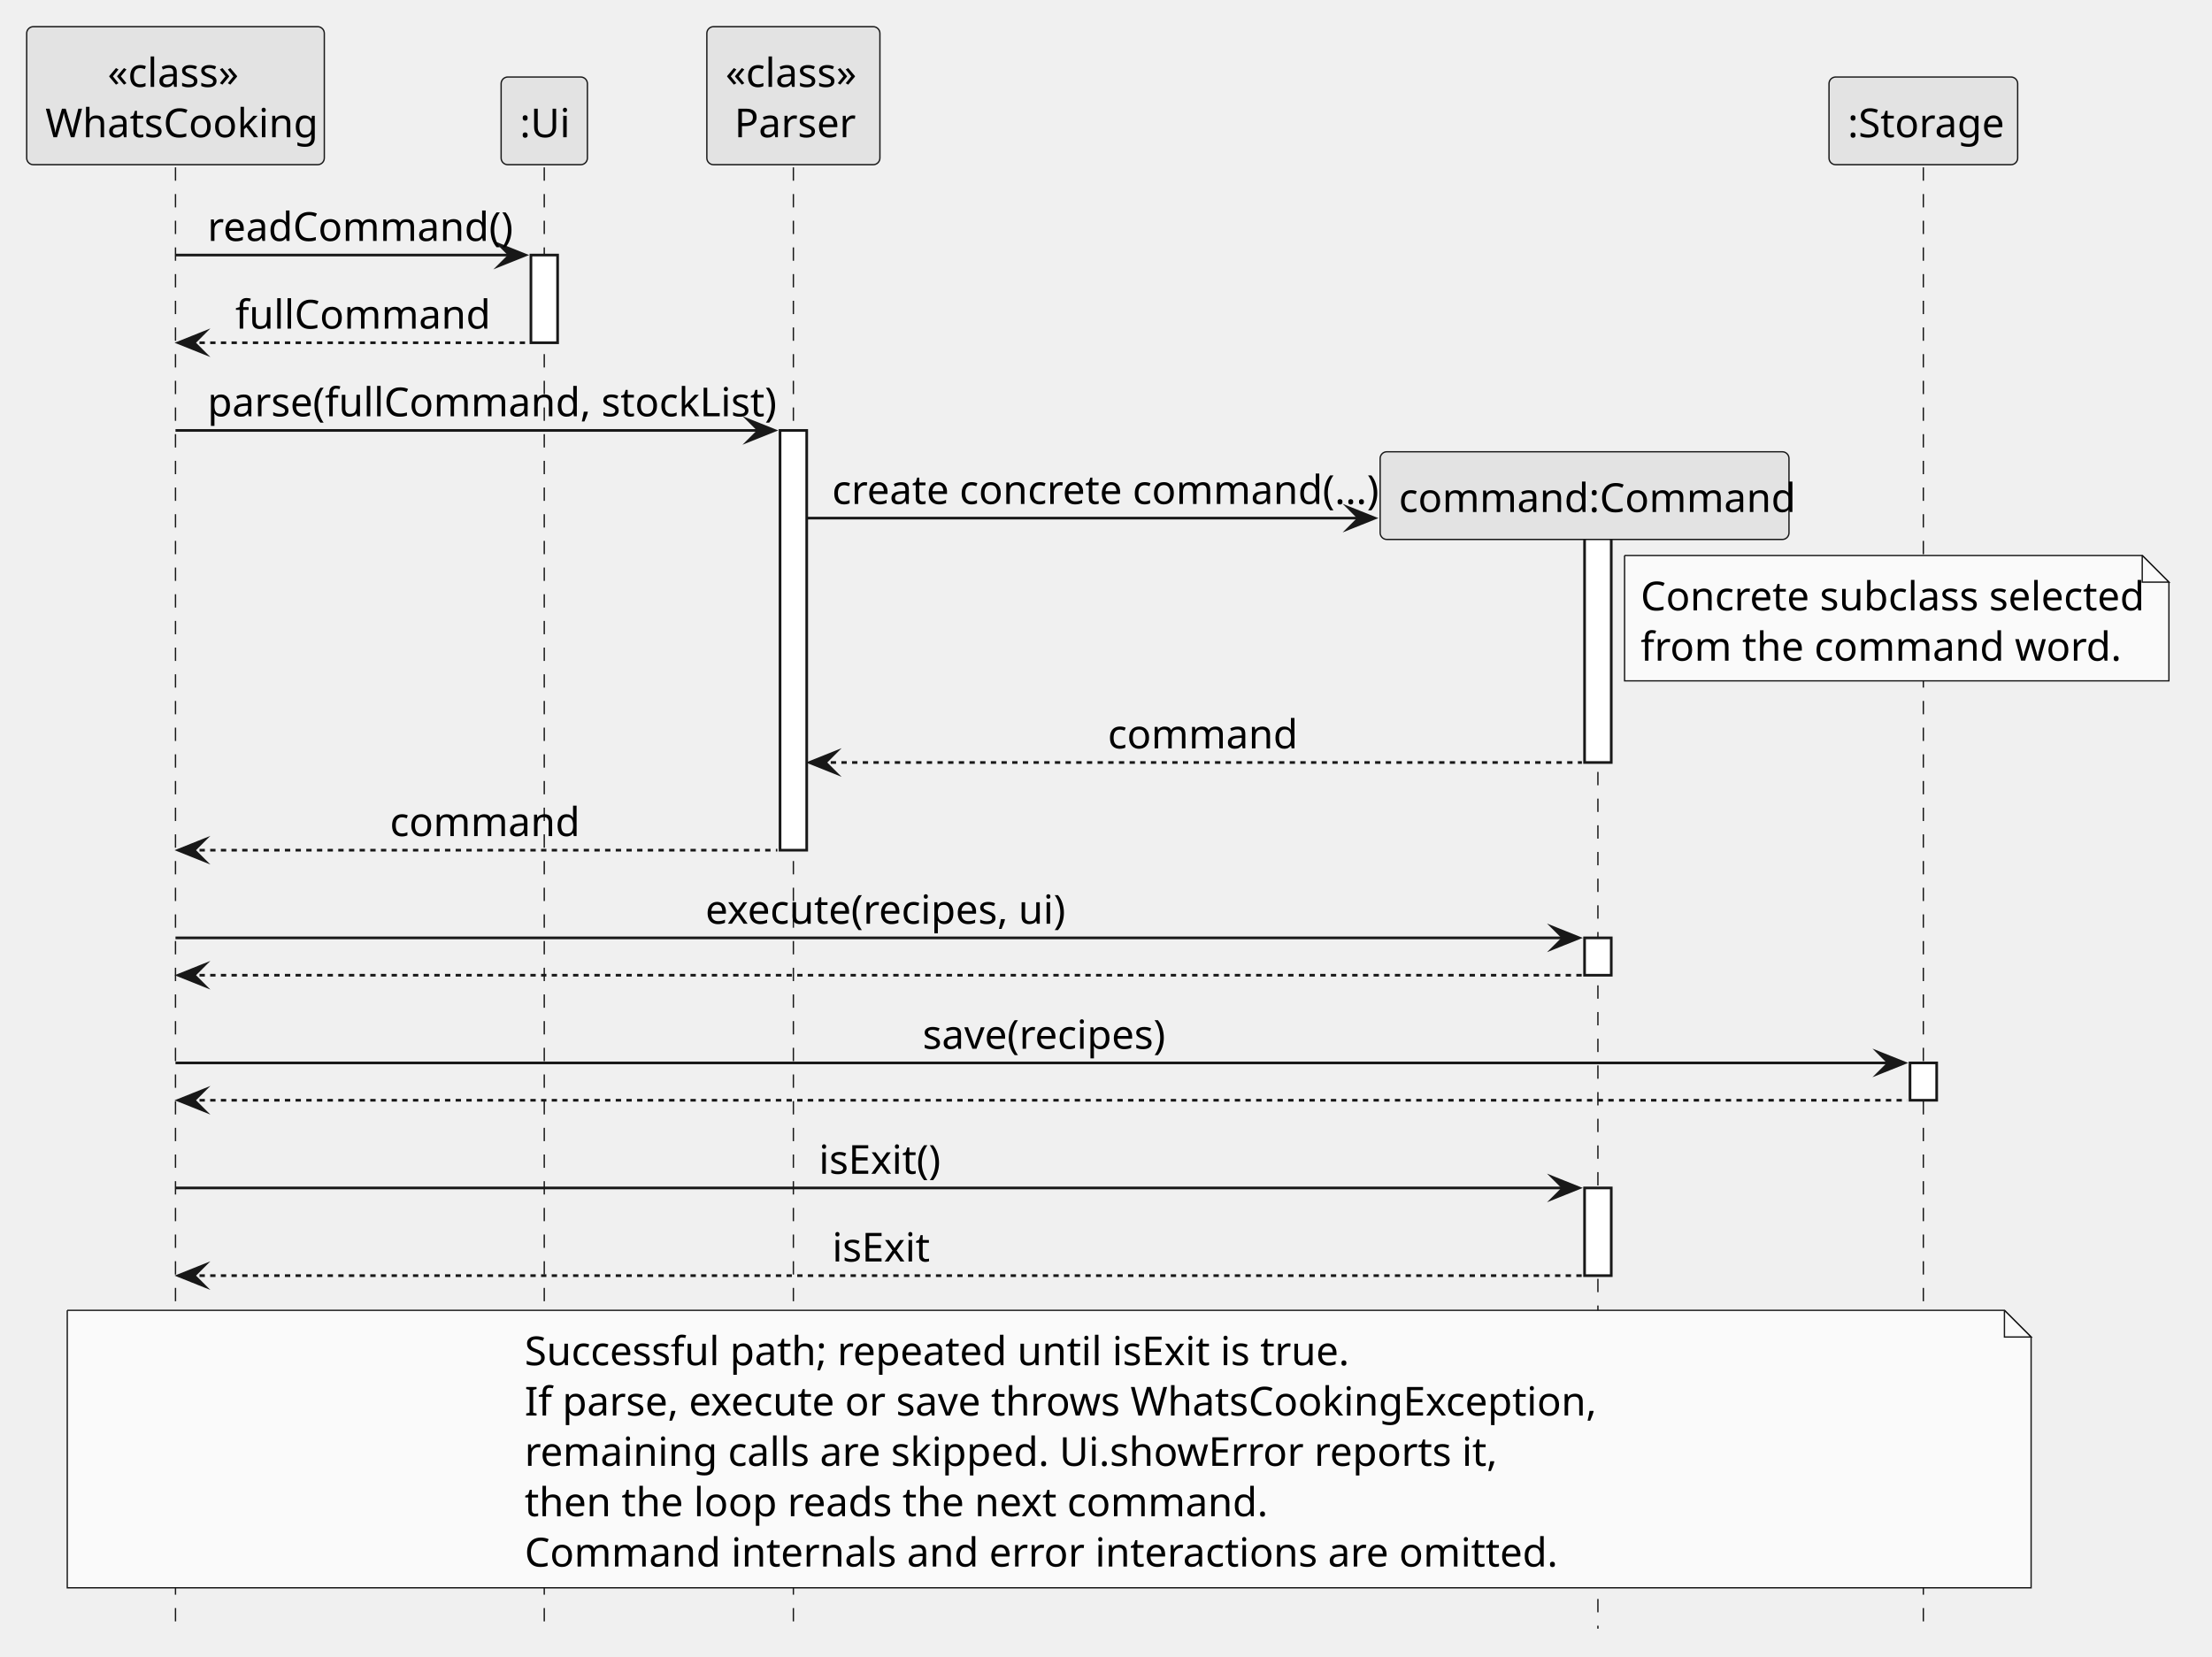
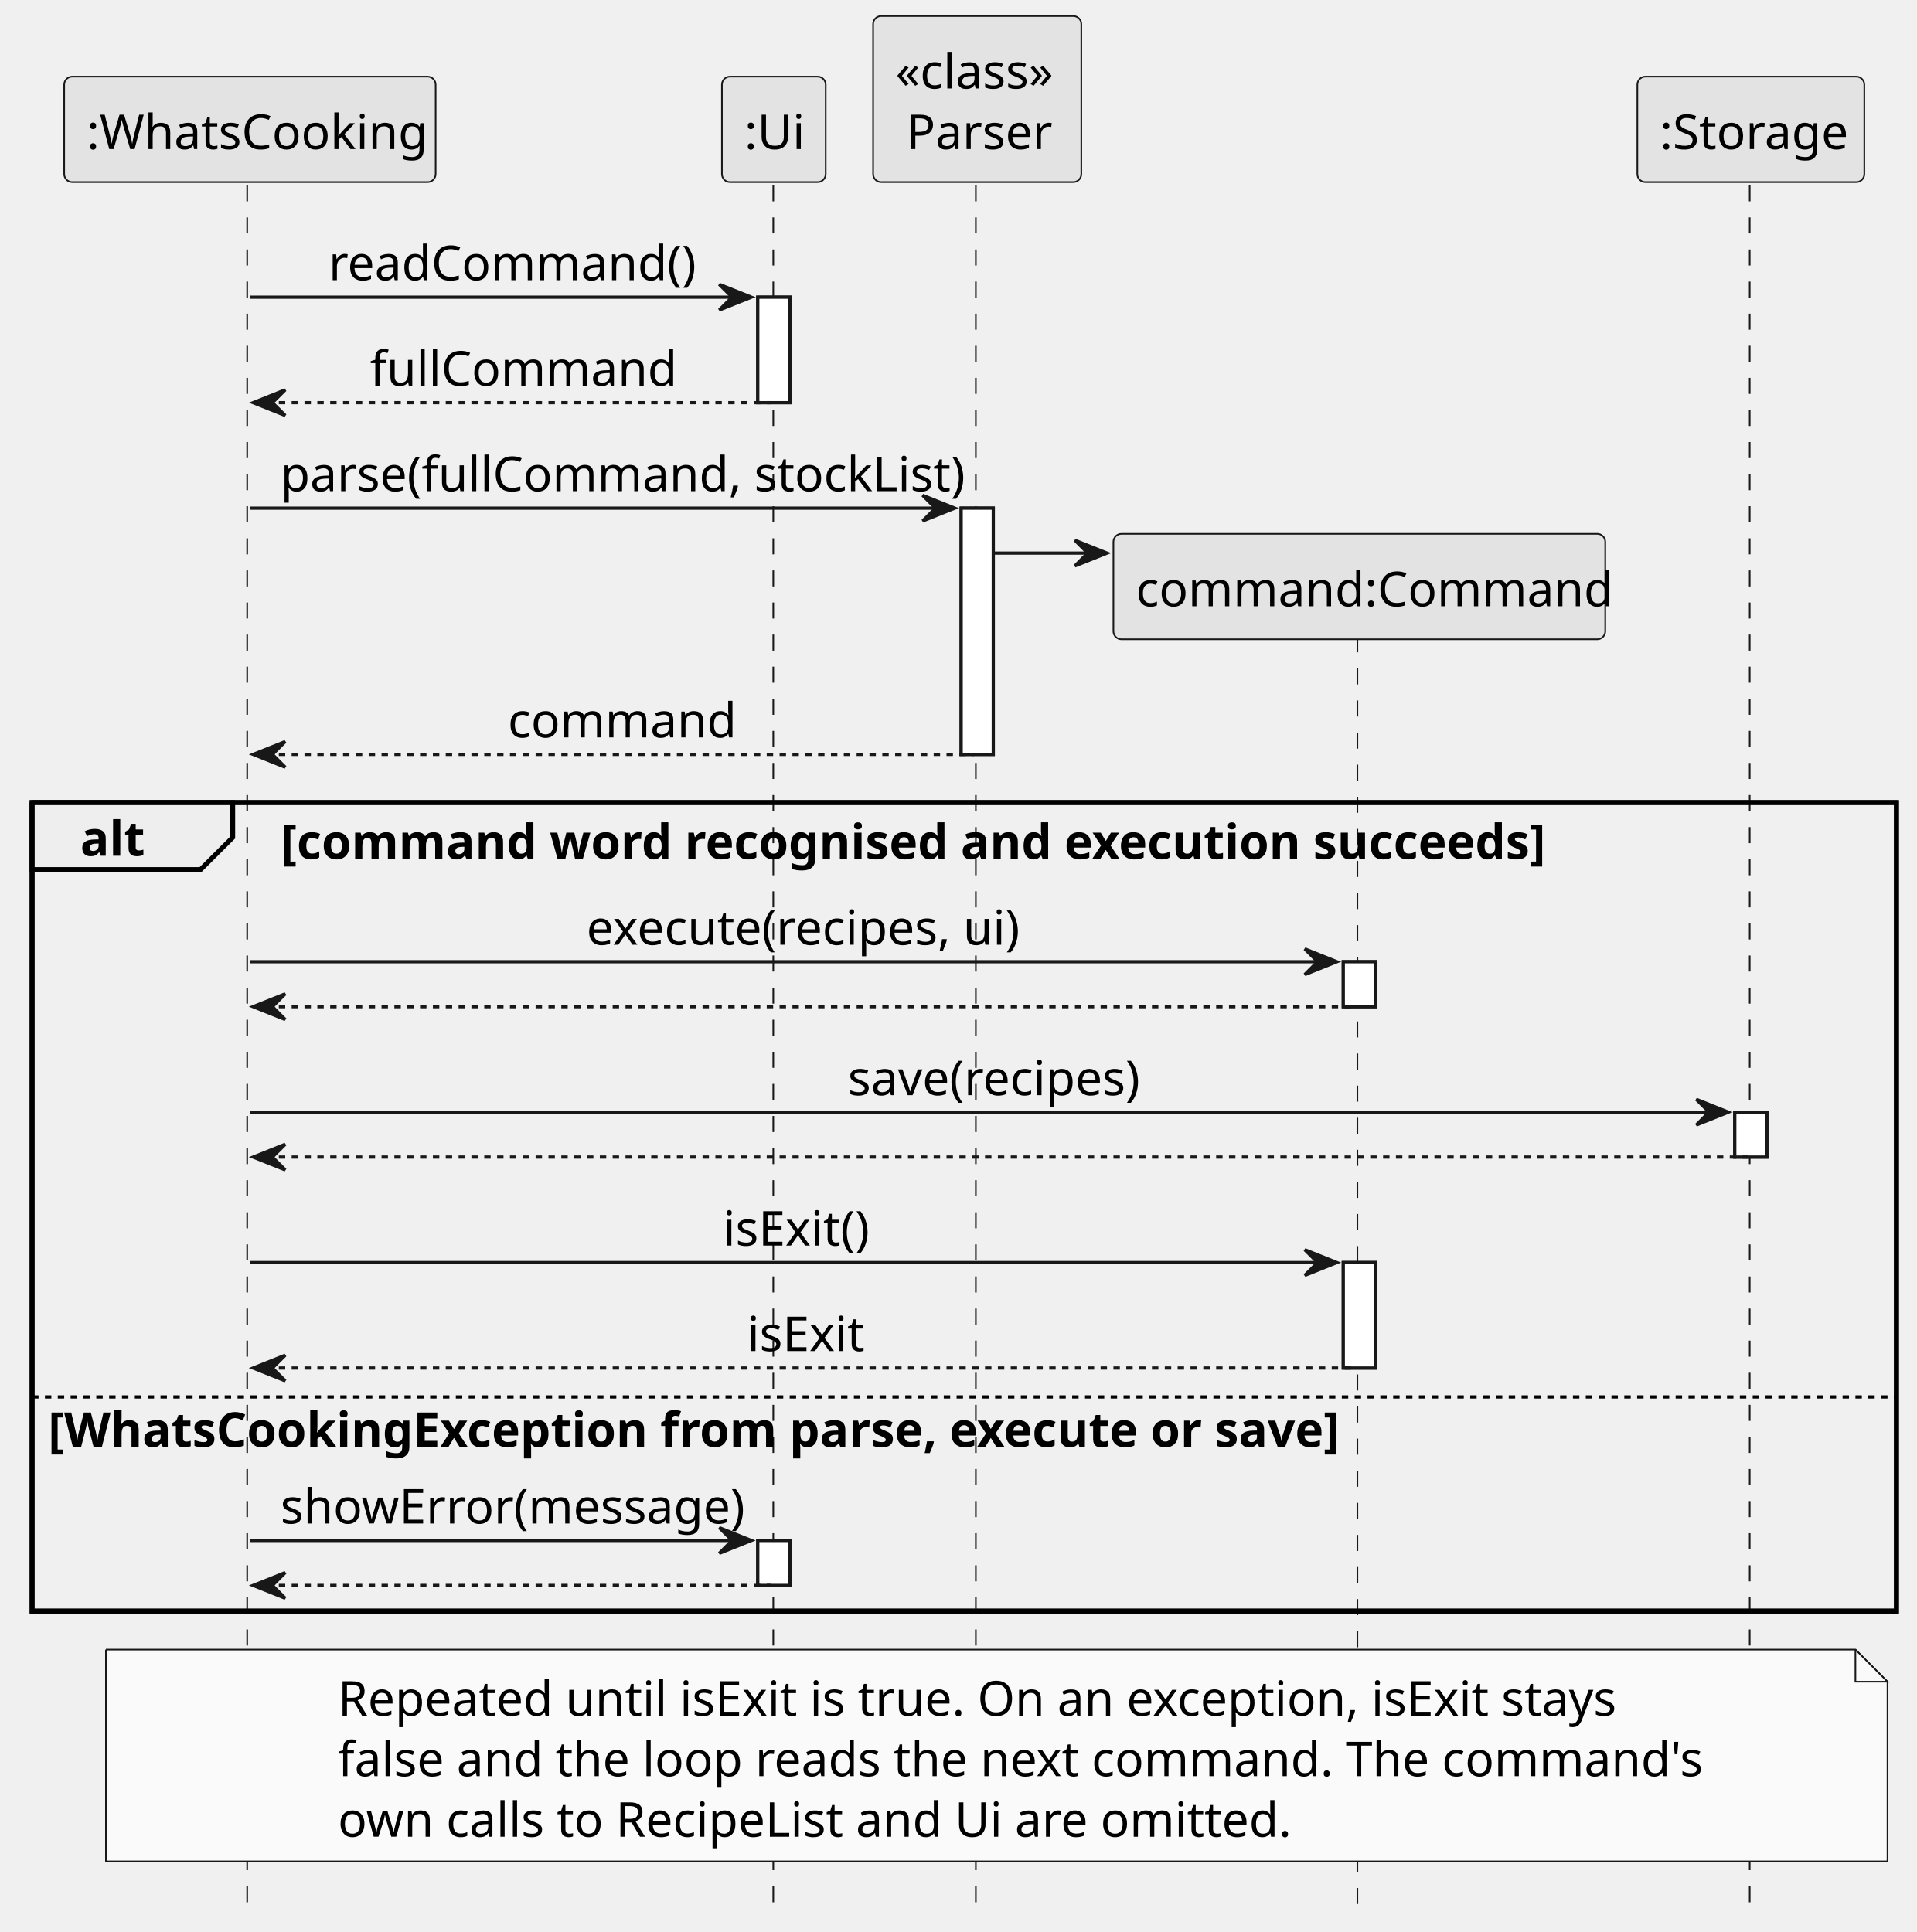
- <svg xmlns="http://www.w3.org/2000/svg" version="1.1" data-diagram-type="SEQUENCE" style="width:829px;height:621px;background:#FFFFFF;" width="829px" height="621px" viewBox="0 0 829 621" zoomAndPan="magnify" preserveAspectRatio="none" contentStyleType="text/css">
+ <svg xmlns="http://www.w3.org/2000/svg" contentStyleType="text/css" height="602px" preserveAspectRatio="none" style="width:597px;height:602px;background:#FFFFFF;" version="1.1" viewBox="0 0 597 602" width="597px" zoomAndPan="magnify">
  <defs />
-   <g font-family="sans-serif" lengthAdjust="spacing">
-     <g class="participant-lifeline" data-qualified-name="App" data-entity-uid="part1" id="part1-lifeline" data-source-line="8">
-       <g>
-         <rect x="62.272" y="62.734" width="8" height="547.742" fill="#000" fill-opacity="0" />
-         <line x1="65.772" y1="62.734" x2="65.772" y2="610.477" style="stroke:#181818;stroke-width:0.5;stroke-dasharray:5,5;" />
-       </g>
-     </g>
-     <g class="participant-lifeline" data-qualified-name="UI" data-entity-uid="part2" id="part2-lifeline" data-source-line="9">
-       <g>
-         <rect x="200.476" y="62.734" width="8" height="547.742" fill="#000" fill-opacity="0" />
-         <line x1="203.976" y1="62.734" x2="203.976" y2="610.477" style="stroke:#181818;stroke-width:0.5;stroke-dasharray:5,5;" />
-       </g>
-     </g>
-     <g>
-       <rect x="198.976" y="95.602" width="10" height="32.867" fill="#FFF" style="stroke:#181818;stroke-width:1;" />
-     </g>
-     <g class="participant-lifeline" data-qualified-name="Parser" data-entity-uid="part3" id="part3-lifeline" data-source-line="10">
-       <g>
-         <rect x="293.838" y="62.734" width="8" height="547.742" fill="#000" fill-opacity="0" />
-         <line x1="297.338" y1="62.734" x2="297.338" y2="610.477" style="stroke:#181818;stroke-width:0.5;stroke-dasharray:5,5;" />
-       </g>
-     </g>
-     <g>
-       <rect x="292.338" y="161.336" width="10" height="157.336" fill="#FFF" style="stroke:#181818;stroke-width:1;" />
-     </g>
-     <g class="participant-lifeline" data-qualified-name="Command" data-entity-uid="part4" id="part4-lifeline" data-source-line="11">
-       <g>
-         <rect x="595.355" y="169.336" width="8" height="441.141" fill="#000" fill-opacity="0" />
-         <line x1="598.855" y1="169.336" x2="598.855" y2="610.477" style="stroke:#181818;stroke-width:0.5;stroke-dasharray:5,5;" />
-       </g>
-     </g>
-     <g>
-       <rect x="593.855" y="194.203" width="10" height="91.602" fill="#FFF" style="stroke:#181818;stroke-width:1;" />
-     </g>
-     <g>
-       <rect x="593.855" y="351.539" width="10" height="14" fill="#FFF" style="stroke:#181818;stroke-width:1;" />
-     </g>
-     <g>
-       <rect x="593.855" y="445.273" width="10" height="32.867" fill="#FFF" style="stroke:#181818;stroke-width:1;" />
-     </g>
-     <g class="participant-lifeline" data-qualified-name="Storage" data-entity-uid="part5" id="part5-lifeline" data-source-line="12">
-       <g>
-         <rect x="717.317" y="62.734" width="8" height="547.742" fill="#000" fill-opacity="0" />
-         <line x1="720.817" y1="62.734" x2="720.817" y2="610.477" style="stroke:#181818;stroke-width:0.5;stroke-dasharray:5,5;" />
-       </g>
-     </g>
-     <g>
-       <rect x="715.817" y="398.406" width="10" height="14" fill="#FFF" style="stroke:#181818;stroke-width:1;" />
-     </g>
-     <g class="participant participant-head" data-qualified-name="App" data-entity-uid="part1" id="part1-head" data-source-line="8">
-       <rect x="10" y="10" width="111.544" height="51.734" fill="#E3E3E3" style="stroke:#181818;stroke-width:0.5;" rx="2.5" ry="2.5" />
-       <text x="40.342" y="32.571" fill="#000" font-size="15" textLength="50.859">«class»</text>
-       <text x="17" y="51.438" fill="#000" font-size="15" textLength="97.544">WhatsCooking</text>
-     </g>
-     <g class="participant participant-head" data-qualified-name="UI" data-entity-uid="part2" id="part2-head" data-source-line="9">
-       <rect x="187.81" y="28.867" width="32.333" height="32.867" fill="#E3E3E3" style="stroke:#181818;stroke-width:0.5;" rx="2.5" ry="2.5" />
-       <text x="194.81" y="51.438" fill="#000" font-size="15" textLength="18.333">:Ui</text>
-     </g>
-     <g class="participant participant-head" data-qualified-name="Parser" data-entity-uid="part3" id="part3-head" data-source-line="10">
-       <rect x="264.908" y="10" width="64.859" height="51.734" fill="#E3E3E3" style="stroke:#181818;stroke-width:0.5;" rx="2.5" ry="2.5" />
-       <text x="271.908" y="32.571" fill="#000" font-size="15" textLength="50.859">«class»</text>
-       <text x="275.248" y="51.438" fill="#000" font-size="15" textLength="44.18">Parser</text>
-     </g>
-     <g class="participant participant-head" data-qualified-name="Storage" data-entity-uid="part5" id="part5-head" data-source-line="12">
-       <rect x="685.465" y="28.867" width="70.704" height="32.867" fill="#E3E3E3" style="stroke:#181818;stroke-width:0.5;" rx="2.5" ry="2.5" />
-       <text x="692.465" y="51.438" fill="#000" font-size="15" textLength="56.704">:Storage</text>
-     </g>
-     <g class="message" data-entity-1="part1" data-entity-2="part2" id="msg1" data-source-line="14">
-       <polygon points="186.976,91.602,196.976,95.602,186.976,99.602,190.976,95.602" fill="#181818" style="stroke:#181818;stroke-width:1;stroke-linejoin:miter;stroke-miterlimit:10;" />
-       <line x1="65.772" y1="95.602" x2="192.976" y2="95.602" style="stroke:#181818;stroke-width:1;" />
-       <text x="77.772" y="90.306" fill="#000" font-size="15" textLength="109.204">readCommand()</text>
-     </g>
-     <g class="message" data-entity-1="part2" data-entity-2="part1" id="msg2" data-source-line="16">
-       <polygon points="76.772,124.469,66.772,128.469,76.772,132.469,72.772,128.469" fill="#181818" style="stroke:#181818;stroke-width:1;stroke-linejoin:miter;stroke-miterlimit:10;" />
-       <line x1="70.772" y1="128.469" x2="197.976" y2="128.469" style="stroke:#181818;stroke-width:1;stroke-dasharray:2,2;" />
-       <text x="88.191" y="123.173" fill="#000" font-size="15" textLength="88.367">fullCommand</text>
-     </g>
-     <g class="message" data-entity-1="part1" data-entity-2="part3" id="msg3" data-source-line="19">
-       <polygon points="280.338,157.336,290.338,161.336,280.338,165.336,284.338,161.336" fill="#181818" style="stroke:#181818;stroke-width:1;stroke-linejoin:miter;stroke-miterlimit:10;" />
-       <line x1="65.772" y1="161.336" x2="286.338" y2="161.336" style="stroke:#181818;stroke-width:1;" />
-       <text x="77.772" y="156.04" fill="#000" font-size="15" textLength="202.566">parse(fullCommand, stockList)</text>
-     </g>
-     <g class="participant participant-head" data-qualified-name="Command" data-entity-uid="part4" id="part4-head" data-source-line="11">
-       <rect x="517.246" y="169.336" width="153.219" height="32.867" fill="#E3E3E3" style="stroke:#181818;stroke-width:0.5;" rx="2.5" ry="2.5" />
-       <text x="524.246" y="191.907" fill="#000" font-size="15" textLength="139.219">command:Command</text>
-     </g>
-     <g class="message" data-entity-1="part3" data-entity-2="part4" id="msg4" data-source-line="22">
-       <polygon points="505.246,190.203,515.246,194.203,505.246,198.203,509.246,194.203" fill="#181818" style="stroke:#181818;stroke-width:1;stroke-linejoin:miter;stroke-miterlimit:10;" />
-       <line x1="302.338" y1="194.203" x2="511.246" y2="194.203" style="stroke:#181818;stroke-width:1;" />
-       <text x="311.838" y="188.907" fill="#000" font-size="15" textLength="195.908">create concrete command(...)</text>
-     </g>
-     <path d="M608.855,208.203 L608.855,255.203 L812.855,255.203 L812.855,218.203 L802.855,208.203 L608.855,208.203" style="stroke:#181818;stroke-width:0.5;" fill="#FAFAFA" />
-     <path d="M802.855,208.203 L802.855,218.203 L812.855,218.203 L802.855,208.203" style="stroke:#181818;stroke-width:0.5;" fill="#FAFAFA" />
-     <text x="614.855" y="228.774" fill="#000" font-size="15" textLength="183.428">Concrete subclass selected</text>
-     <text x="614.855" y="247.642" fill="#000" font-size="15" textLength="165.894">from the command word.</text>
-     <g class="message" data-entity-1="part4" data-entity-2="part3" id="msg5" data-source-line="28">
-       <polygon points="313.338,281.805,303.338,285.805,313.338,289.805,309.338,285.805" fill="#181818" style="stroke:#181818;stroke-width:1;stroke-linejoin:miter;stroke-miterlimit:10;" />
-       <line x1="307.338" y1="285.805" x2="592.855" y2="285.805" style="stroke:#181818;stroke-width:1;stroke-dasharray:2,2;" />
-       <text x="415.167" y="280.509" fill="#000" font-size="15" textLength="65.859">command</text>
-     </g>
-     <g class="message" data-entity-1="part3" data-entity-2="part1" id="msg6" data-source-line="30">
-       <polygon points="76.772,314.672,66.772,318.672,76.772,322.672,72.772,318.672" fill="#181818" style="stroke:#181818;stroke-width:1;stroke-linejoin:miter;stroke-miterlimit:10;" />
-       <line x1="70.772" y1="318.672" x2="291.338" y2="318.672" style="stroke:#181818;stroke-width:1;stroke-dasharray:2,2;" />
-       <text x="146.125" y="313.376" fill="#000" font-size="15" textLength="65.859">command</text>
-     </g>
-     <g class="message" data-entity-1="part1" data-entity-2="part4" id="msg7" data-source-line="33">
-       <polygon points="581.855,347.539,591.855,351.539,581.855,355.539,585.855,351.539" fill="#181818" style="stroke:#181818;stroke-width:1;stroke-linejoin:miter;stroke-miterlimit:10;" />
-       <line x1="65.772" y1="351.539" x2="587.855" y2="351.539" style="stroke:#181818;stroke-width:1;" />
-       <text x="264.368" y="346.243" fill="#000" font-size="15" textLength="130.891">execute(recipes, ui)</text>
-     </g>
-     <g class="message" data-entity-1="part4" data-entity-2="part1" id="msg8" data-source-line="35">
-       <polygon points="76.772,361.539,66.772,365.539,76.772,369.539,72.772,365.539" fill="#181818" style="stroke:#181818;stroke-width:1;stroke-linejoin:miter;stroke-miterlimit:10;" />
-       <line x1="70.772" y1="365.539" x2="592.855" y2="365.539" style="stroke:#181818;stroke-width:1;stroke-dasharray:2,2;" />
-     </g>
-     <g class="message" data-entity-1="part1" data-entity-2="part5" id="msg9" data-source-line="37">
-       <polygon points="703.817,394.406,713.817,398.406,703.817,402.406,707.817,398.406" fill="#181818" style="stroke:#181818;stroke-width:1;stroke-linejoin:miter;stroke-miterlimit:10;" />
-       <line x1="65.772" y1="398.406" x2="709.817" y2="398.406" style="stroke:#181818;stroke-width:1;" />
-       <text x="345.78" y="393.11" fill="#000" font-size="15" textLength="90.029">save(recipes)</text>
-     </g>
-     <g class="message" data-entity-1="part5" data-entity-2="part1" id="msg10" data-source-line="39">
-       <polygon points="76.772,408.406,66.772,412.406,76.772,416.406,72.772,412.406" fill="#181818" style="stroke:#181818;stroke-width:1;stroke-linejoin:miter;stroke-miterlimit:10;" />
-       <line x1="70.772" y1="412.406" x2="714.817" y2="412.406" style="stroke:#181818;stroke-width:1;stroke-dasharray:2,2;" />
-     </g>
-     <g class="message" data-entity-1="part1" data-entity-2="part4" id="msg11" data-source-line="41">
-       <polygon points="581.855,441.273,591.855,445.273,581.855,449.273,585.855,445.273" fill="#181818" style="stroke:#181818;stroke-width:1;stroke-linejoin:miter;stroke-miterlimit:10;" />
-       <line x1="65.772" y1="445.273" x2="587.855" y2="445.273" style="stroke:#181818;stroke-width:1;" />
-       <text x="306.9" y="439.978" fill="#000" font-size="15" textLength="45.828">isExit()</text>
-     </g>
-     <g class="message" data-entity-1="part4" data-entity-2="part1" id="msg12" data-source-line="43">
-       <polygon points="76.772,474.141,66.772,478.141,76.772,482.141,72.772,478.141" fill="#181818" style="stroke:#181818;stroke-width:1;stroke-linejoin:miter;stroke-miterlimit:10;" />
-       <line x1="70.772" y1="478.141" x2="592.855" y2="478.141" style="stroke:#181818;stroke-width:1;stroke-dasharray:2,2;" />
-       <text x="311.895" y="472.845" fill="#000" font-size="15" textLength="35.837">isExit</text>
-     </g>
-     <path d="M25.21,491.141 L25.21,595.141 L761.21,595.141 L761.21,501.141 L751.21,491.141 L25.21,491.141" style="stroke:#181818;stroke-width:0.5;" fill="#FAFAFA" />
-     <path d="M751.21,491.141 L751.21,501.141 L761.21,501.141 L751.21,491.141" style="stroke:#181818;stroke-width:0.5;" fill="#FAFAFA" />
-     <text x="196.618" y="511.712" fill="#000" font-size="15" textLength="294.316">Successful path; repeated until isExit is true.</text>
-     <text x="196.618" y="530.579" fill="#000" font-size="15" textLength="384.353">If parse, execute or save throws WhatsCookingException,</text>
-     <text x="196.618" y="549.446" fill="#000" font-size="15" textLength="343.462">remaining calls are skipped. Ui.showError reports it,</text>
-     <text x="196.618" y="568.313" fill="#000" font-size="15" textLength="260.164">then the loop reads the next command.</text>
-     <text x="196.618" y="587.181" fill="#000" font-size="15" textLength="359.333">Command internals and error interactions are omitted.</text>
+   <g>
+     <rect fill="#FFFFFF" height="32.867" style="stroke:#181818;stroke-width:1.0;" width="10" x="236.06" y="92.602" />
+     <rect fill="#FFFFFF" height="14" style="stroke:#181818;stroke-width:1.0;" width="10" x="236.06" y="480.008" />
+     <rect fill="#FFFFFF" height="76.734" style="stroke:#181818;stroke-width:1.0;" width="10" x="299.422" y="158.336" />
+     <rect fill="#FFFFFF" height="14" style="stroke:#181818;stroke-width:1.0;" width="10" x="418.461" y="299.672" />
+     <rect fill="#FFFFFF" height="32.867" style="stroke:#181818;stroke-width:1.0;" width="10" x="418.461" y="393.406" />
+     <rect fill="#FFFFFF" height="14" style="stroke:#181818;stroke-width:1.0;" width="10" x="540.422" y="346.539" />
+     <rect fill="none" height="251.938" style="stroke:#000000;stroke-width:1.5;" width="580.774" x="10" y="250.07" />
+     <line style="stroke:#181818;stroke-width:0.5;stroke-dasharray:5.0,5.0;" x1="77" x2="77" y1="57.734" y2="595.609" />
+     <line style="stroke:#181818;stroke-width:0.5;stroke-dasharray:5.0,5.0;" x1="240.894" x2="240.894" y1="57.734" y2="595.609" />
+     <line style="stroke:#181818;stroke-width:0.5;stroke-dasharray:5.0,5.0;" x1="303.992" x2="303.992" y1="57.734" y2="595.609" />
+     <line style="stroke:#181818;stroke-width:0.5;stroke-dasharray:5.0,5.0;" x1="422.851" x2="422.851" y1="198.269" y2="595.609" />
+     <line style="stroke:#181818;stroke-width:0.5;stroke-dasharray:5.0,5.0;" x1="545.07" x2="545.07" y1="57.734" y2="595.609" />
+     <rect fill="#E3E3E3" height="32.867" rx="2.5" ry="2.5" style="stroke:#181818;stroke-width:0.5;" width="115.711" x="20" y="23.867" />
+     <text fill="#000000" font-family="sans-serif" font-size="15" lengthAdjust="spacing" textLength="101.711" x="27" y="46.438">:WhatsCooking</text>
+     <rect fill="#E3E3E3" height="32.867" rx="2.5" ry="2.5" style="stroke:#181818;stroke-width:0.5;" width="32.333" x="224.894" y="23.867" />
+     <text fill="#000000" font-family="sans-serif" font-size="15" lengthAdjust="spacing" textLength="18.332" x="231.894" y="46.438">:Ui</text>
+     <rect fill="#E3E3E3" height="51.734" rx="2.5" ry="2.5" style="stroke:#181818;stroke-width:0.5;" width="64.859" x="271.992" y="5" />
+     <text fill="#000000" font-family="sans-serif" font-size="15" lengthAdjust="spacing" textLength="50.859" x="278.992" y="27.571">«class»</text>
+     <text fill="#000000" font-family="sans-serif" font-size="15" lengthAdjust="spacing" textLength="44.18" x="282.332" y="46.438">Parser</text>
+     <rect fill="#E3E3E3" height="32.867" rx="2.5" ry="2.5" style="stroke:#181818;stroke-width:0.5;" width="70.704" x="510.07" y="23.867" />
+     <text fill="#000000" font-family="sans-serif" font-size="15" lengthAdjust="spacing" textLength="56.704" x="517.07" y="46.438">:Storage</text>
+     <rect fill="#FFFFFF" height="32.867" style="stroke:#181818;stroke-width:1.0;" width="10" x="236.06" y="92.602" />
+     <rect fill="#FFFFFF" height="14" style="stroke:#181818;stroke-width:1.0;" width="10" x="236.06" y="480.008" />
+     <rect fill="#FFFFFF" height="76.734" style="stroke:#181818;stroke-width:1.0;" width="10" x="299.422" y="158.336" />
+     <rect fill="#FFFFFF" height="14" style="stroke:#181818;stroke-width:1.0;" width="10" x="418.461" y="299.672" />
+     <rect fill="#FFFFFF" height="32.867" style="stroke:#181818;stroke-width:1.0;" width="10" x="418.461" y="393.406" />
+     <rect fill="#FFFFFF" height="14" style="stroke:#181818;stroke-width:1.0;" width="10" x="540.422" y="346.539" />
+     <polygon fill="#181818" points="224.06,88.602,234.06,92.602,224.06,96.602,228.06,92.602" style="stroke:#181818;stroke-width:1.0;" />
+     <line style="stroke:#181818;stroke-width:1.0;" x1="77.856" x2="230.06" y1="92.602" y2="92.602" />
+     <text fill="#000000" font-family="sans-serif" font-size="15" lengthAdjust="spacing" textLength="109.204" x="102.356" y="87.306">readCommand()</text>
+     <polygon fill="#181818" points="88.856,121.469,78.856,125.469,88.856,129.469,84.856,125.469" style="stroke:#181818;stroke-width:1.0;" />
+     <line style="stroke:#181818;stroke-width:1.0;stroke-dasharray:2.0,2.0;" x1="82.856" x2="240.06" y1="125.469" y2="125.469" />
+     <text fill="#000000" font-family="sans-serif" font-size="15" lengthAdjust="spacing" textLength="88.367" x="115.274" y="120.173">fullCommand</text>
+     <polygon fill="#181818" points="287.422,154.336,297.422,158.336,287.422,162.336,291.422,158.336" style="stroke:#181818;stroke-width:1.0;" />
+     <line style="stroke:#181818;stroke-width:1.0;" x1="77.856" x2="293.422" y1="158.336" y2="158.336" />
+     <text fill="#000000" font-family="sans-serif" font-size="15" lengthAdjust="spacing" textLength="202.566" x="87.356" y="153.04">parse(fullCommand, stockList)</text>
+     <polygon fill="#181818" points="334.851,168.336,344.851,172.336,334.851,176.336,338.851,172.336" style="stroke:#181818;stroke-width:1.0;" />
+     <line style="stroke:#181818;stroke-width:1.0;" x1="309.422" x2="340.851" y1="172.336" y2="172.336" />
+     <rect fill="#E3E3E3" height="32.867" rx="2.5" ry="2.5" style="stroke:#181818;stroke-width:0.5;" width="153.219" x="346.851" y="166.336" />
+     <text fill="#000000" font-family="sans-serif" font-size="15" lengthAdjust="spacing" textLength="139.219" x="353.851" y="188.907">command:Command</text>
+     <polygon fill="#181818" points="88.856,231.07,78.856,235.07,88.856,239.07,84.856,235.07" style="stroke:#181818;stroke-width:1.0;" />
+     <line style="stroke:#181818;stroke-width:1.0;stroke-dasharray:2.0,2.0;" x1="82.856" x2="303.422" y1="235.07" y2="235.07" />
+     <text fill="#000000" font-family="sans-serif" font-size="15" lengthAdjust="spacing" textLength="65.859" x="158.209" y="229.774">command</text>
+     <path d="M10,250.07 L72.505,250.07 L72.505,260.938 L62.505,270.938 L10,270.938 L10,250.07 " fill="#EEEEEE" style="stroke:#000000;stroke-width:1.5;" />
+     <rect fill="none" height="251.938" style="stroke:#000000;stroke-width:1.5;" width="580.774" x="10" y="250.07" />
+     <text fill="#000000" font-family="sans-serif" font-size="15" font-weight="bold" lengthAdjust="spacing" textLength="17.505" x="25" y="266.642">alt</text>
+     <text fill="#000000" font-family="sans-serif" font-size="15" font-weight="bold" lengthAdjust="spacing" textLength="382.595" x="87.505" y="267.642">[command word recognised and execution succeeds]</text>
+     <polygon fill="#181818" points="406.461,295.672,416.461,299.672,406.461,303.672,410.461,299.672" style="stroke:#181818;stroke-width:1.0;" />
+     <line style="stroke:#181818;stroke-width:1.0;" x1="77.856" x2="412.461" y1="299.672" y2="299.672" />
+     <text fill="#000000" font-family="sans-serif" font-size="15" lengthAdjust="spacing" textLength="130.891" x="182.713" y="294.376">execute(recipes, ui)</text>
+     <polygon fill="#181818" points="88.856,309.672,78.856,313.672,88.856,317.672,84.856,313.672" style="stroke:#181818;stroke-width:1.0;" />
+     <line style="stroke:#181818;stroke-width:1.0;stroke-dasharray:2.0,2.0;" x1="82.856" x2="422.461" y1="313.672" y2="313.672" />
+     <polygon fill="#181818" points="528.422,342.539,538.422,346.539,528.422,350.539,532.422,346.539" style="stroke:#181818;stroke-width:1.0;" />
+     <line style="stroke:#181818;stroke-width:1.0;" x1="77.856" x2="534.422" y1="346.539" y2="346.539" />
+     <text fill="#000000" font-family="sans-serif" font-size="15" lengthAdjust="spacing" textLength="90.029" x="264.124" y="341.243">save(recipes)</text>
+     <polygon fill="#181818" points="88.856,356.539,78.856,360.539,88.856,364.539,84.856,360.539" style="stroke:#181818;stroke-width:1.0;" />
+     <line style="stroke:#181818;stroke-width:1.0;stroke-dasharray:2.0,2.0;" x1="82.856" x2="544.422" y1="360.539" y2="360.539" />
+     <polygon fill="#181818" points="406.461,389.406,416.461,393.406,406.461,397.406,410.461,393.406" style="stroke:#181818;stroke-width:1.0;" />
+     <line style="stroke:#181818;stroke-width:1.0;" x1="77.856" x2="412.461" y1="393.406" y2="393.406" />
+     <text fill="#000000" font-family="sans-serif" font-size="15" lengthAdjust="spacing" textLength="45.828" x="225.244" y="388.11">isExit()</text>
+     <polygon fill="#181818" points="88.856,422.273,78.856,426.273,88.856,430.273,84.856,426.273" style="stroke:#181818;stroke-width:1.0;" />
+     <line style="stroke:#181818;stroke-width:1.0;stroke-dasharray:2.0,2.0;" x1="82.856" x2="422.461" y1="426.273" y2="426.273" />
+     <text fill="#000000" font-family="sans-serif" font-size="15" lengthAdjust="spacing" textLength="35.837" x="232.739" y="420.978">isExit</text>
+     <line style="stroke:#000000;stroke-width:1.0;stroke-dasharray:2.0,2.0;" x1="10" x2="590.774" y1="435.273" y2="435.273" />
+     <text fill="#000000" font-family="sans-serif" font-size="15" font-weight="bold" lengthAdjust="spacing" textLength="389.268" x="15" y="450.845">[WhatsCookingException from parse, execute or save]</text>
+     <polygon fill="#181818" points="224.06,476.008,234.06,480.008,224.06,484.008,228.06,480.008" style="stroke:#181818;stroke-width:1.0;" />
+     <line style="stroke:#181818;stroke-width:1.0;" x1="77.856" x2="230.06" y1="480.008" y2="480.008" />
+     <text fill="#000000" font-family="sans-serif" font-size="15" lengthAdjust="spacing" textLength="139.204" x="87.356" y="474.712">showError(message)</text>
+     <polygon fill="#181818" points="88.856,490.008,78.856,494.008,88.856,498.008,84.856,494.008" style="stroke:#181818;stroke-width:1.0;" />
+     <line style="stroke:#181818;stroke-width:1.0;stroke-dasharray:2.0,2.0;" x1="82.856" x2="240.06" y1="494.008" y2="494.008" />
+     <path d="M33,514.008 L33,580.008 L588,580.008 L588,524.008 L578,514.008 L33,514.008 " fill="#FAFAFA" style="stroke:#181818;stroke-width:0.5;" />
+     <path d="M578,514.008 L578,524.008 L588,524.008 L578,514.008 " fill="#FAFAFA" style="stroke:#181818;stroke-width:0.5;" />
+     <text fill="#000000" font-family="sans-serif" font-size="15" lengthAdjust="spacing" textLength="382.683" x="105.26" y="534.579">Repeated until isExit is true. On an exception, isExit stays</text>
+     <text fill="#000000" font-family="sans-serif" font-size="15" lengthAdjust="spacing" textLength="402.253" x="105.26" y="553.446">false and the loop reads the next command. The command's</text>
+     <text fill="#000000" font-family="sans-serif" font-size="15" lengthAdjust="spacing" textLength="283.469" x="105.26" y="572.313">own calls to RecipeList and Ui are omitted.</text>
  </g>
</svg>
